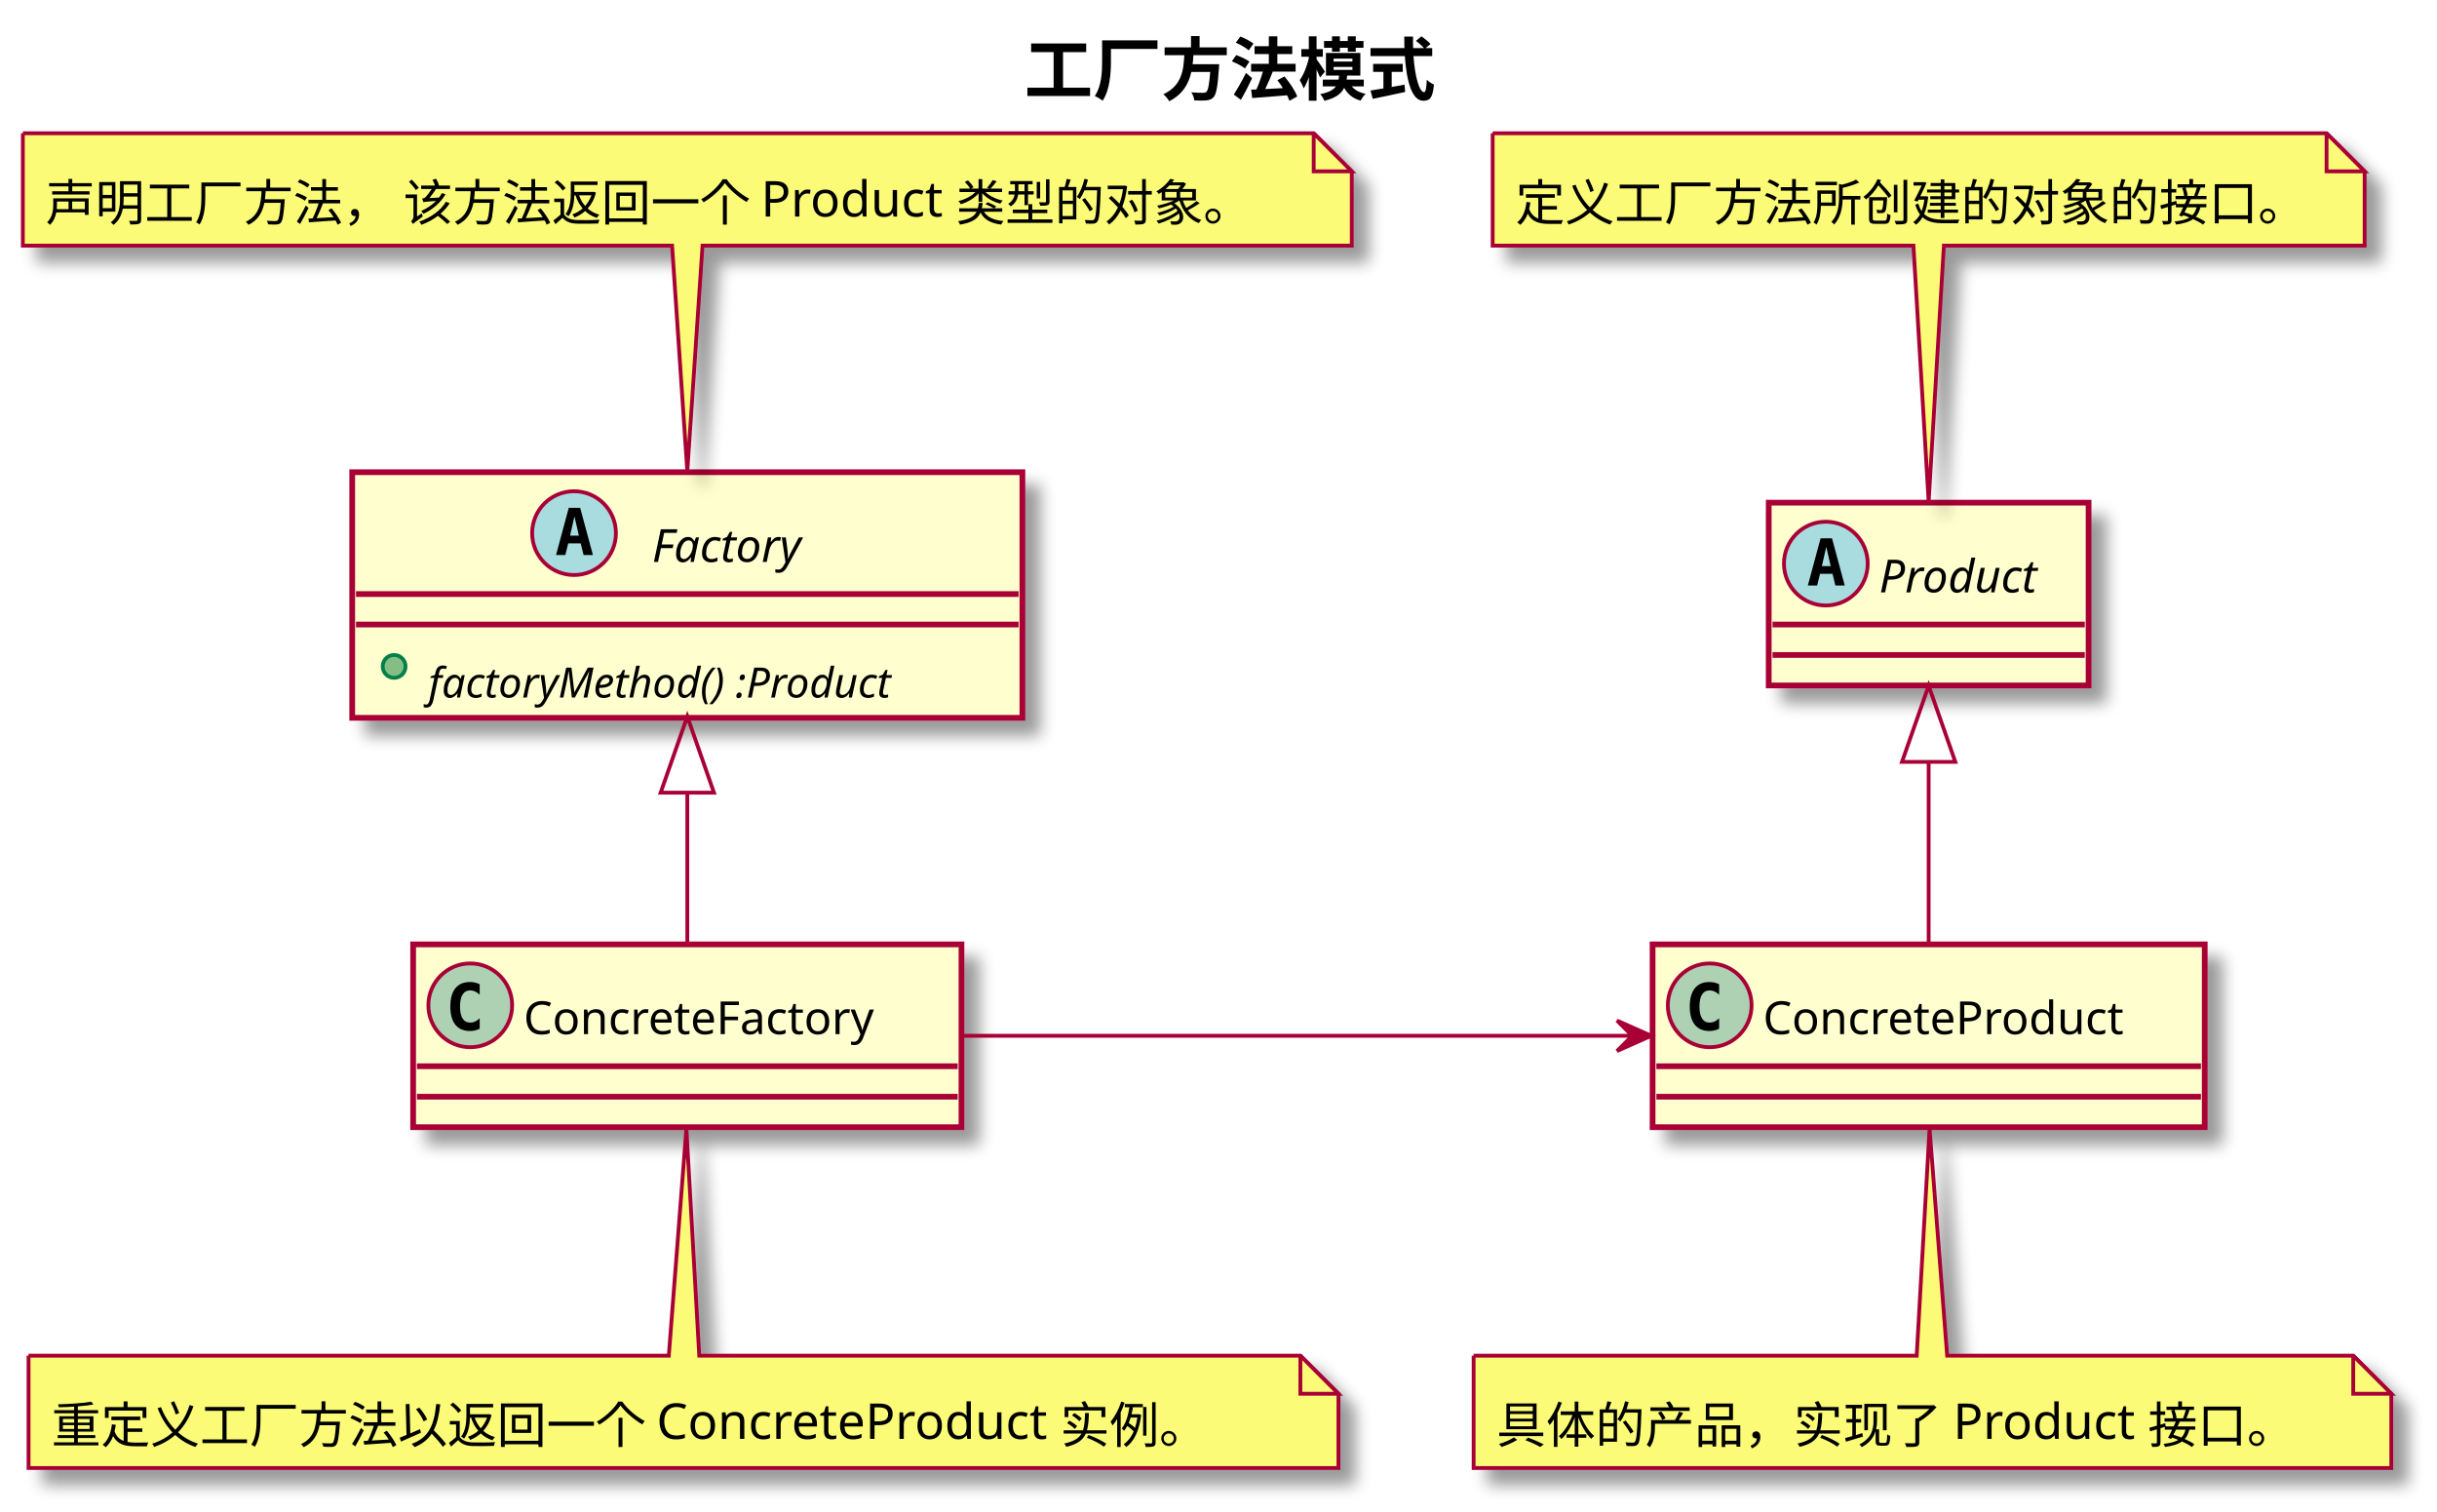
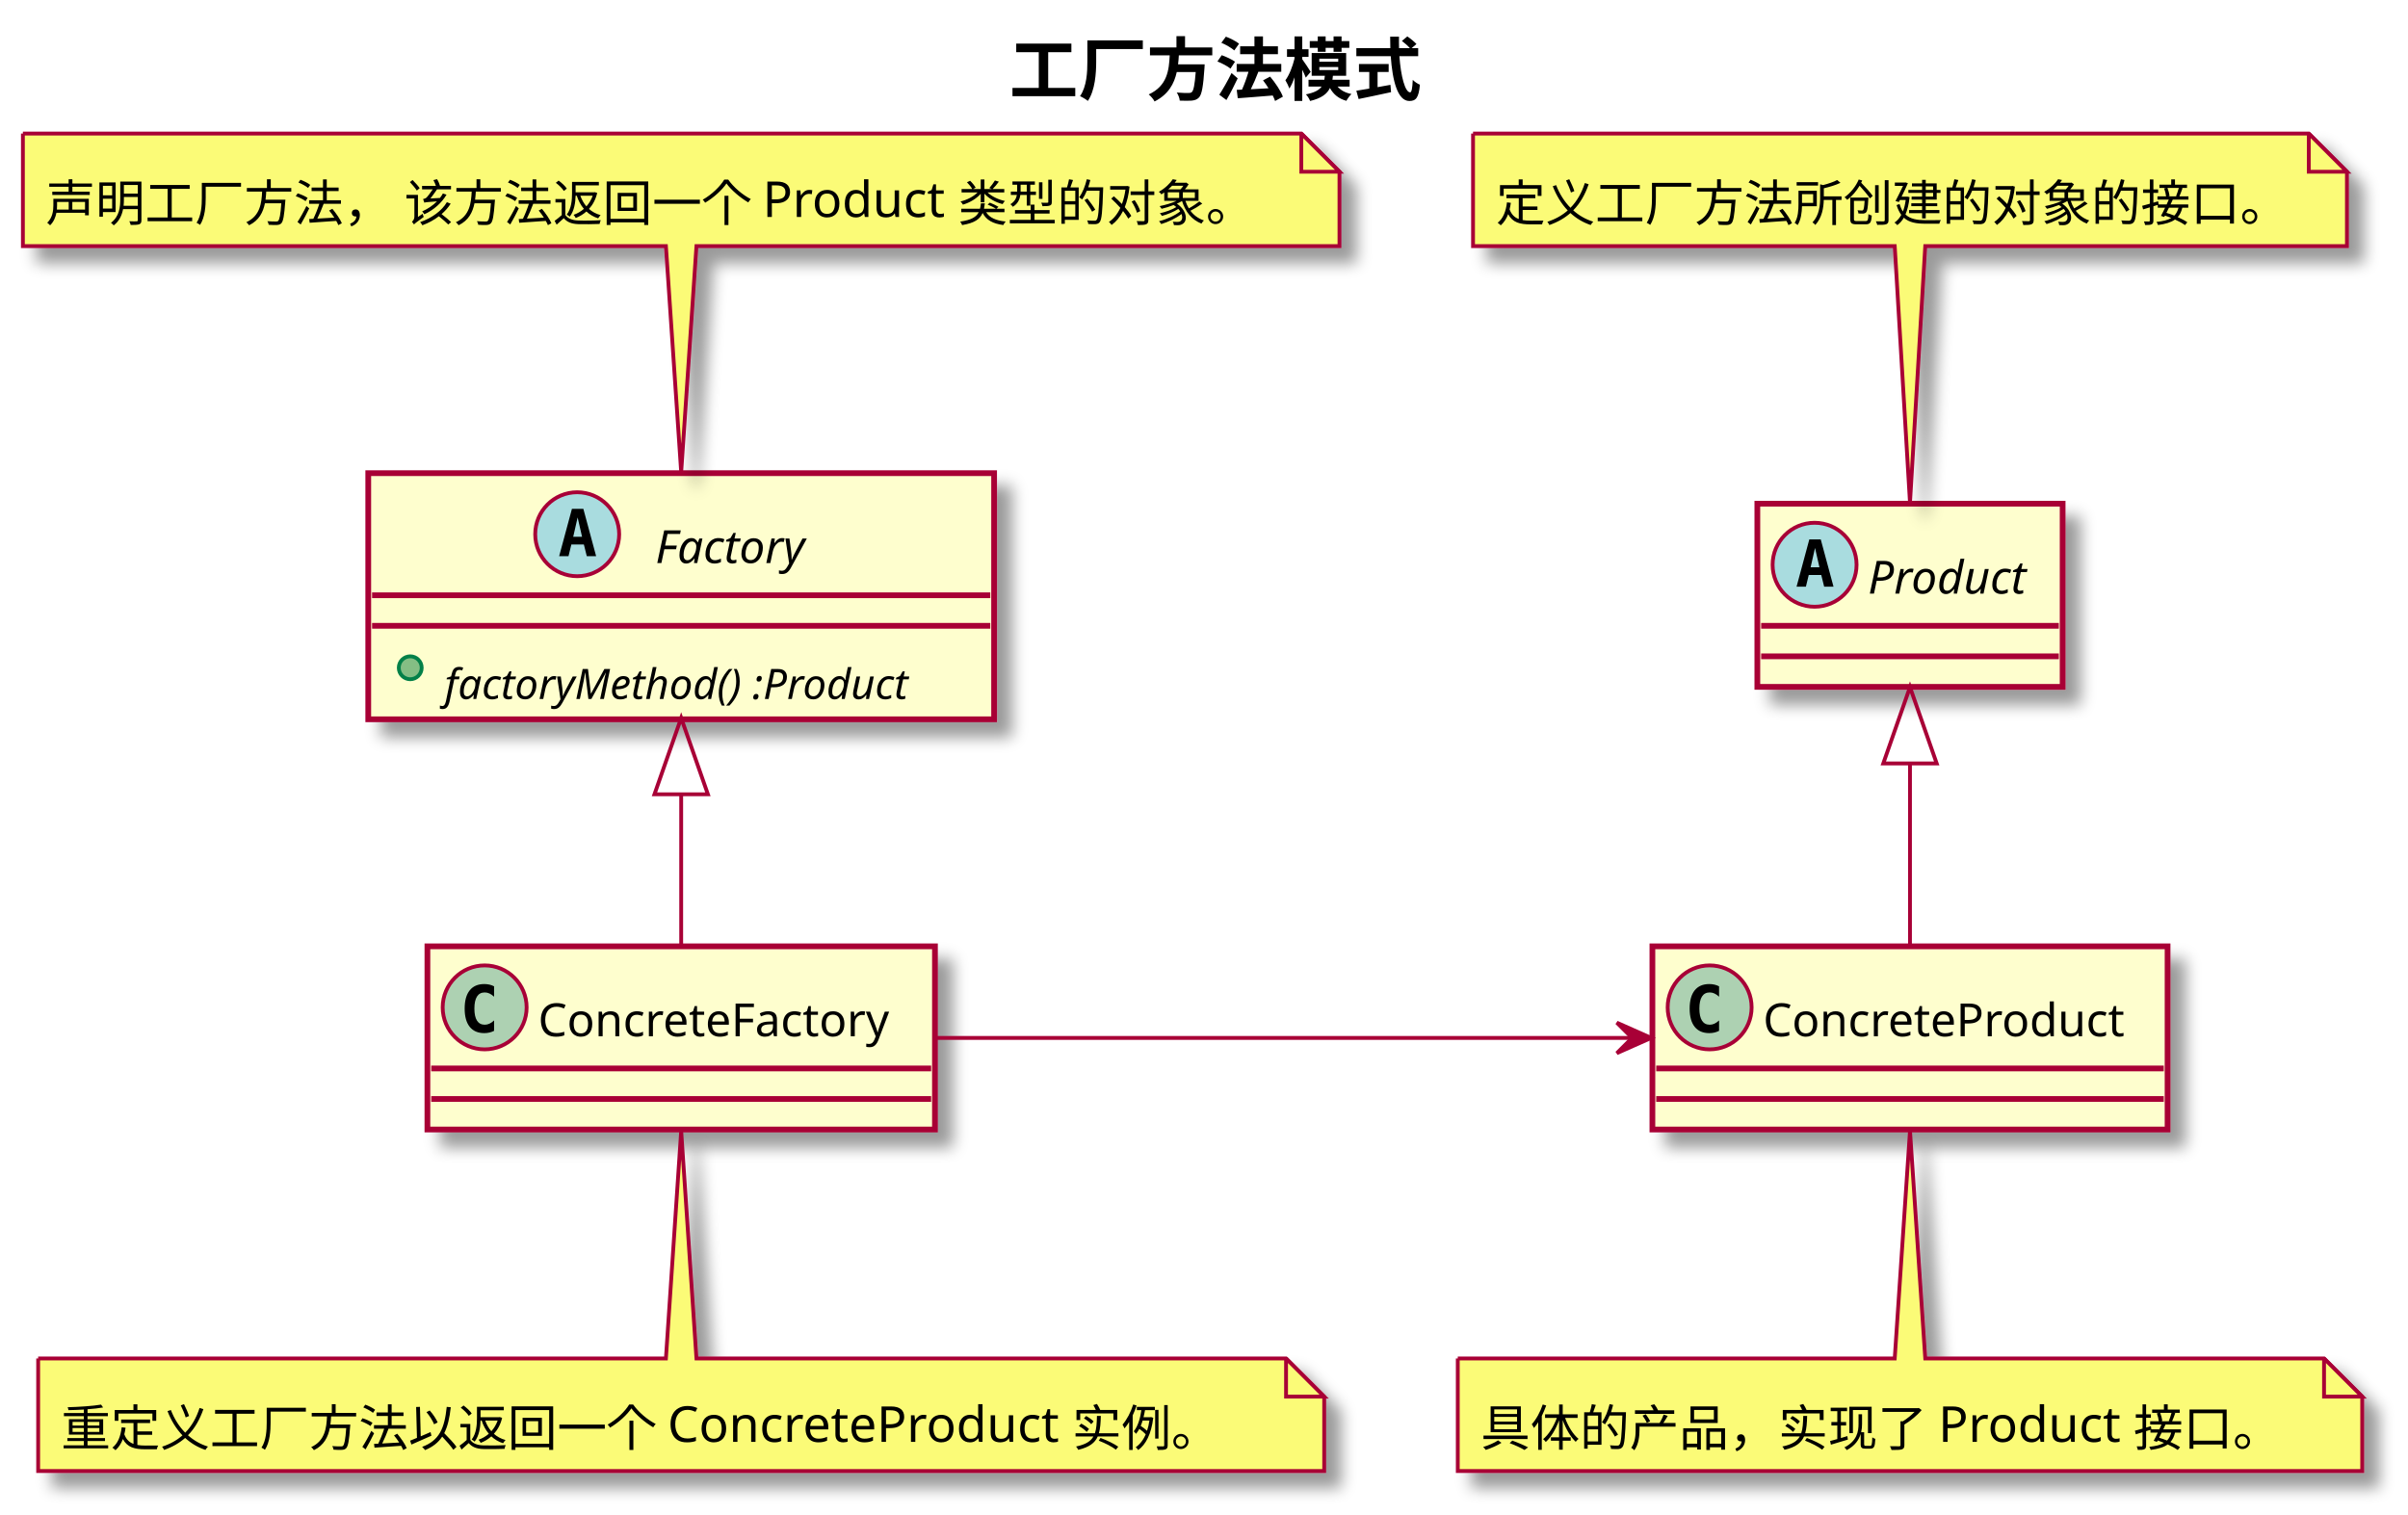
- <svg xmlns="http://www.w3.org/2000/svg" contentScriptType="application/ecmascript" contentStyleType="text/css" height="397px" preserveAspectRatio="none" style="width:640px;height:397px;" version="1.1" viewBox="0 0 640 397" width="640px" zoomAndPan="magnify">
+ <svg xmlns="http://www.w3.org/2000/svg" contentScriptType="application/ecmascript" contentStyleType="text/css" height="397px" preserveAspectRatio="none" style="width:631px;height:397px;" version="1.1" viewBox="0 0 631 397" width="631px" zoomAndPan="magnify">
  <defs>
    <filter height="300%" id="fvq5ajqyuvqyy" width="300%" x="-1" y="-1">
      <feGaussianBlur result="blurOut" stdDeviation="2.0" />
      <feColorMatrix in="blurOut" result="blurOut2" type="matrix" values="0 0 0 0 0 0 0 0 0 0 0 0 0 0 0 0 0 0 .4 0" />
      <feOffset dx="4.0" dy="4.0" in="blurOut2" result="blurOut3" />
      <feBlend in="SourceGraphic" in2="blurOut3" mode="normal" />
    </filter>
  </defs>
  <g>
-     <text fill="#000000" font-family="Hiragino Sans GB" font-size="18" font-weight="bold" lengthAdjust="spacingAndGlyphs" textLength="108" x="269" y="24.84">工厂方法模式</text>
-     <rect fill="#FEFECE" filter="url(#fvq5ajqyuvqyy)" height="48" id="Product" style="stroke: #A80036; stroke-width: 1.5;" width="84" x="464.5" y="132" />
-     <ellipse cx="479.5" cy="148" fill="#A9DCDF" rx="11" ry="11" style="stroke: #A80036; stroke-width: 1.0;" />
-     <path d="M479.613,143.598 L478.459,148.67 L480.775,148.67 Z M478.119,141.357 L481.116,141.357 L484.461,153.75 L482.012,153.75 L481.248,150.687 L477.97,150.687 L477.223,153.75 L474.774,153.75 Z " />
-     <text fill="#000000" font-family="Hiragino Sans GB" font-size="12" font-style="italic" lengthAdjust="spacingAndGlyphs" textLength="52" x="493.5" y="155.56">Product</text>
-     <line style="stroke: #A80036; stroke-width: 1.5;" x1="465.5" x2="547.5" y1="164" y2="164" />
-     <line style="stroke: #A80036; stroke-width: 1.5;" x1="465.5" x2="547.5" y1="172" y2="172" />
-     <path d="M392,35 L392,64.5 A0,0 0 0 0 392,64.5 L502.5,64.5 L506.5,131.75 L510.5,64.5 L621,64.5 A0,0 0 0 0 621,64.5 L621,45 L611,35 L392,35 A0,0 0 0 0 392,35 " fill="#FBFB77" filter="url(#fvq5ajqyuvqyy)" style="stroke: #A80036; stroke-width: 1.0;" />
-     <path d="M611,35 L611,45 L621,45 L611,35 " fill="#FBFB77" style="stroke: #A80036; stroke-width: 1.0;" />
-     <text fill="#000000" font-family="Hiragino Sans GB" font-size="13" lengthAdjust="spacingAndGlyphs" textLength="208" x="398" y="57.94">定义工厂方法所创建的对象的接口。</text>
-     <rect fill="#FEFECE" filter="url(#fvq5ajqyuvqyy)" height="48" id="ConcreteProduct" style="stroke: #A80036; stroke-width: 1.5;" width="145" x="434" y="248" />
-     <ellipse cx="449" cy="264" fill="#ADD1B2" rx="11" ry="11" style="stroke: #A80036; stroke-width: 1.0;" />
-     <path d="M451.473,270.143 Q450.892,270.442 450.253,270.591 Q449.614,270.741 448.908,270.741 Q446.401,270.741 445.082,269.089 Q443.762,267.437 443.762,264.316 Q443.762,261.187 445.082,259.535 Q446.401,257.883 448.908,257.883 Q449.614,257.883 450.261,258.032 Q450.909,258.182 451.473,258.481 L451.473,261.203 Q450.842,260.622 450.249,260.352 Q449.655,260.082 449.024,260.082 Q447.68,260.082 446.995,261.149 Q446.31,262.216 446.31,264.316 Q446.31,266.408 446.995,267.474 Q447.68,268.541 449.024,268.541 Q449.655,268.541 450.249,268.271 Q450.842,268.002 451.473,267.42 Z " />
-     <text fill="#000000" font-family="Hiragino Sans GB" font-size="12" lengthAdjust="spacingAndGlyphs" textLength="113" x="463" y="271.56">ConcreteProduct</text>
-     <line style="stroke: #A80036; stroke-width: 1.5;" x1="435" x2="578" y1="280" y2="280" />
-     <line style="stroke: #A80036; stroke-width: 1.5;" x1="435" x2="578" y1="288" y2="288" />
-     <path d="M387,356 L387,385.5 A0,0 0 0 0 387,385.5 L628,385.5 A0,0 0 0 0 628,385.5 L628,366 L618,356 L511.36,356 L506.74,296.36 L503.36,356 L387,356 A0,0 0 0 0 387,356 " fill="#FBFB77" filter="url(#fvq5ajqyuvqyy)" style="stroke: #A80036; stroke-width: 1.0;" />
-     <path d="M618,356 L618,366 L628,366 L618,356 " fill="#FBFB77" style="stroke: #A80036; stroke-width: 1.0;" />
-     <text fill="#000000" font-family="Hiragino Sans GB" font-size="13" lengthAdjust="spacingAndGlyphs" textLength="220" x="393" y="378.94">具体的产品，实现了 Product 接口。</text>
-     <rect fill="#FEFECE" filter="url(#fvq5ajqyuvqyy)" height="64.5" id="Factory" style="stroke: #A80036; stroke-width: 1.5;" width="176" x="92.5" y="124" />
-     <ellipse cx="150.75" cy="140" fill="#A9DCDF" rx="11" ry="11" style="stroke: #A80036; stroke-width: 1.0;" />
-     <path d="M150.863,135.598 L149.709,140.67 L152.025,140.67 Z M149.369,133.357 L152.366,133.357 L155.711,145.75 L153.262,145.75 L152.499,142.687 L149.22,142.687 L148.473,145.75 L146.024,145.75 Z " />
-     <text fill="#000000" font-family="Hiragino Sans GB" font-size="12" font-style="italic" lengthAdjust="spacingAndGlyphs" textLength="51" x="171.25" y="147.56">Factory</text>
-     <line style="stroke: #A80036; stroke-width: 1.5;" x1="93.5" x2="267.5" y1="156" y2="156" />
-     <line style="stroke: #A80036; stroke-width: 1.5;" x1="93.5" x2="267.5" y1="164" y2="164" />
-     <ellipse cx="103.5" cy="175" fill="#84BE84" rx="3" ry="3" style="stroke: #038048; stroke-width: 1.0;" />
-     <text fill="#000000" font-family="Hiragino Sans GB" font-size="11" font-style="italic" lengthAdjust="spacingAndGlyphs" textLength="150" x="112.5" y="183.18">factoryMethod() :Product</text>
-     <path d="M6,35 L6,64.5 A0,0 0 0 0 6,64.5 L176.5,64.5 L180.5,123.75 L184.5,64.5 L355,64.5 A0,0 0 0 0 355,64.5 L355,45 L345,35 L6,35 A0,0 0 0 0 6,35 " fill="#FBFB77" filter="url(#fvq5ajqyuvqyy)" style="stroke: #A80036; stroke-width: 1.0;" />
-     <path d="M345,35 L345,45 L355,45 L345,35 " fill="#FBFB77" style="stroke: #A80036; stroke-width: 1.0;" />
-     <text fill="#000000" font-family="Hiragino Sans GB" font-size="13" lengthAdjust="spacingAndGlyphs" textLength="328" x="12" y="57.94">声明工厂方法， 该方法返回一个 Product 类型的对象。</text>
-     <rect fill="#FEFECE" filter="url(#fvq5ajqyuvqyy)" height="48" id="ConcreteFactory" style="stroke: #A80036; stroke-width: 1.5;" width="144" x="108.5" y="248" />
-     <ellipse cx="123.5" cy="264" fill="#ADD1B2" rx="11" ry="11" style="stroke: #A80036; stroke-width: 1.0;" />
-     <path d="M125.973,270.143 Q125.392,270.442 124.753,270.591 Q124.114,270.741 123.408,270.741 Q120.901,270.741 119.582,269.089 Q118.262,267.437 118.262,264.316 Q118.262,261.187 119.582,259.535 Q120.901,257.883 123.408,257.883 Q124.114,257.883 124.761,258.032 Q125.409,258.182 125.973,258.481 L125.973,261.203 Q125.342,260.622 124.749,260.352 Q124.155,260.082 123.524,260.082 Q122.18,260.082 121.495,261.149 Q120.81,262.216 120.81,264.316 Q120.81,266.408 121.495,267.474 Q122.18,268.541 123.524,268.541 Q124.155,268.541 124.749,268.271 Q125.342,268.002 125.973,267.42 Z " />
-     <text fill="#000000" font-family="Hiragino Sans GB" font-size="12" lengthAdjust="spacingAndGlyphs" textLength="112" x="137.5" y="271.56">ConcreteFactory</text>
-     <line style="stroke: #A80036; stroke-width: 1.5;" x1="109.5" x2="251.5" y1="280" y2="280" />
-     <line style="stroke: #A80036; stroke-width: 1.5;" x1="109.5" x2="251.5" y1="288" y2="288" />
-     <path d="M7.5,356 L7.5,385.5 A0,0 0 0 0 7.5,385.5 L351.5,385.5 A0,0 0 0 0 351.5,385.5 L351.5,366 L341.5,356 L183.64,356 L180.26,296.36 L175.64,356 L7.5,356 A0,0 0 0 0 7.5,356 " fill="#FBFB77" filter="url(#fvq5ajqyuvqyy)" style="stroke: #A80036; stroke-width: 1.0;" />
-     <path d="M341.5,356 L341.5,366 L351.5,366 L341.5,356 " fill="#FBFB77" style="stroke: #A80036; stroke-width: 1.0;" />
-     <text fill="#000000" font-family="Hiragino Sans GB" font-size="13" lengthAdjust="spacingAndGlyphs" textLength="323" x="13.5" y="378.94">重定义工厂方法以返回一个 ConcreteProduct 实例。</text>
-     <path d="M506.5,200.32 C506.5,216.53 506.5,234.3 506.5,247.96 " fill="none" id="Product&lt;-ConcreteProduct" style="stroke: #A80036; stroke-width: 1.0;" />
-     <polygon fill="none" points="499.5,200.07,506.5,180.07,513.5,200.07,499.5,200.07" style="stroke: #A80036; stroke-width: 1.0;" />
-     <path d="M180.5,208.35 C180.5,222.16 180.5,236.42 180.5,247.84 " fill="none" id="Factory&lt;-ConcreteFactory" style="stroke: #A80036; stroke-width: 1.0;" />
-     <polygon fill="none" points="173.5,208.15,180.5,188.15,187.5,208.15,173.5,208.15" style="stroke: #A80036; stroke-width: 1.0;" />
-     <path d="M252.77,272 C311.3,272 369.82,272 428.35,272 " fill="none" id="ConcreteFactory-&gt;ConcreteProduct" style="stroke: #A80036; stroke-width: 1.0;" />
-     <polygon fill="#A80036" points="433.65,272,424.65,268,428.65,272,424.65,276,433.65,272" style="stroke: #A80036; stroke-width: 1.0;" />
+     <text fill="#000000" font-family="Hiragino Sans GB" font-size="18" font-weight="bold" lengthAdjust="spacingAndGlyphs" textLength="108" x="264.5" y="24.84">工厂方法模式</text>
+     <rect fill="#FEFECE" filter="url(#fvq5ajqyuvqyy)" height="48" id="Product" style="stroke: #A80036; stroke-width: 1.5;" width="80" x="460.5" y="132" />
+     <ellipse cx="475.5" cy="148" fill="#A9DCDF" rx="11" ry="11" style="stroke: #A80036; stroke-width: 1.0;" />
+     <path d="M475.613,143.598 L474.459,148.67 L476.775,148.67 Z M474.119,141.357 L477.116,141.357 L480.461,153.75 L478.012,153.75 L477.248,150.687 L473.97,150.687 L473.223,153.75 L470.774,153.75 Z " />
+     <text fill="#000000" font-family="Hiragino Sans GB" font-size="12" font-style="italic" lengthAdjust="spacingAndGlyphs" textLength="48" x="489.5" y="155.56">Product</text>
+     <line style="stroke: #A80036; stroke-width: 1.5;" x1="461.5" x2="539.5" y1="164" y2="164" />
+     <line style="stroke: #A80036; stroke-width: 1.5;" x1="461.5" x2="539.5" y1="172" y2="172" />
+     <path d="M386,35 L386,64.5 A0,0 0 0 0 386,64.5 L496.5,64.5 L500.5,131.75 L504.5,64.5 L615,64.5 A0,0 0 0 0 615,64.5 L615,45 L605,35 L386,35 A0,0 0 0 0 386,35 " fill="#FBFB77" filter="url(#fvq5ajqyuvqyy)" style="stroke: #A80036; stroke-width: 1.0;" />
+     <path d="M605,35 L605,45 L615,45 L605,35 " fill="#FBFB77" style="stroke: #A80036; stroke-width: 1.0;" />
+     <text fill="#000000" font-family="Hiragino Sans GB" font-size="13" lengthAdjust="spacingAndGlyphs" textLength="208" x="392" y="57.94">定义工厂方法所创建的对象的接口。</text>
+     <rect fill="#FEFECE" filter="url(#fvq5ajqyuvqyy)" height="48" id="ConcreteProduct" style="stroke: #A80036; stroke-width: 1.5;" width="135" x="433" y="248" />
+     <ellipse cx="448" cy="264" fill="#ADD1B2" rx="11" ry="11" style="stroke: #A80036; stroke-width: 1.0;" />
+     <path d="M450.473,270.143 Q449.892,270.442 449.253,270.591 Q448.614,270.741 447.908,270.741 Q445.401,270.741 444.082,269.089 Q442.762,267.437 442.762,264.316 Q442.762,261.187 444.082,259.535 Q445.401,257.883 447.908,257.883 Q448.614,257.883 449.261,258.032 Q449.909,258.182 450.473,258.481 L450.473,261.203 Q449.842,260.622 449.249,260.352 Q448.655,260.082 448.024,260.082 Q446.68,260.082 445.995,261.149 Q445.31,262.216 445.31,264.316 Q445.31,266.408 445.995,267.474 Q446.68,268.541 448.024,268.541 Q448.655,268.541 449.249,268.271 Q449.842,268.002 450.473,267.42 Z " />
+     <text fill="#000000" font-family="Hiragino Sans GB" font-size="12" lengthAdjust="spacingAndGlyphs" textLength="103" x="462" y="271.56">ConcreteProduct</text>
+     <line style="stroke: #A80036; stroke-width: 1.5;" x1="434" x2="567" y1="280" y2="280" />
+     <line style="stroke: #A80036; stroke-width: 1.5;" x1="434" x2="567" y1="288" y2="288" />
+     <path d="M382,356 L382,385.5 A0,0 0 0 0 382,385.5 L619,385.5 A0,0 0 0 0 619,385.5 L619,366 L609,356 L504.5,356 L500.5,296.36 L496.5,356 L382,356 A0,0 0 0 0 382,356 " fill="#FBFB77" filter="url(#fvq5ajqyuvqyy)" style="stroke: #A80036; stroke-width: 1.0;" />
+     <path d="M609,356 L609,366 L619,366 L609,356 " fill="#FBFB77" style="stroke: #A80036; stroke-width: 1.0;" />
+     <text fill="#000000" font-family="Hiragino Sans GB" font-size="13" lengthAdjust="spacingAndGlyphs" textLength="216" x="388" y="378.94">具体的产品，实现了 Product 接口。</text>
+     <rect fill="#FEFECE" filter="url(#fvq5ajqyuvqyy)" height="64.5" id="Factory" style="stroke: #A80036; stroke-width: 1.5;" width="164" x="96.5" y="124" />
+     <ellipse cx="151.25" cy="140" fill="#A9DCDF" rx="11" ry="11" style="stroke: #A80036; stroke-width: 1.0;" />
+     <path d="M151.363,135.598 L150.209,140.67 L152.525,140.67 Z M149.869,133.357 L152.866,133.357 L156.211,145.75 L153.762,145.75 L152.999,142.687 L149.72,142.687 L148.973,145.75 L146.524,145.75 Z " />
+     <text fill="#000000" font-family="Hiragino Sans GB" font-size="12" font-style="italic" lengthAdjust="spacingAndGlyphs" textLength="46" x="171.75" y="147.56">Factory</text>
+     <line style="stroke: #A80036; stroke-width: 1.5;" x1="97.5" x2="259.5" y1="156" y2="156" />
+     <line style="stroke: #A80036; stroke-width: 1.5;" x1="97.5" x2="259.5" y1="164" y2="164" />
+     <ellipse cx="107.5" cy="175" fill="#84BE84" rx="3" ry="3" style="stroke: #038048; stroke-width: 1.0;" />
+     <text fill="#000000" font-family="Hiragino Sans GB" font-size="11" font-style="italic" lengthAdjust="spacingAndGlyphs" textLength="138" x="116.5" y="183.18">factoryMethod() :Product</text>
+     <path d="M6,35 L6,64.5 A0,0 0 0 0 6,64.5 L174.5,64.5 L178.5,123.75 L182.5,64.5 L351,64.5 A0,0 0 0 0 351,64.5 L351,45 L341,35 L6,35 A0,0 0 0 0 6,35 " fill="#FBFB77" filter="url(#fvq5ajqyuvqyy)" style="stroke: #A80036; stroke-width: 1.0;" />
+     <path d="M341,35 L341,45 L351,45 L341,35 " fill="#FBFB77" style="stroke: #A80036; stroke-width: 1.0;" />
+     <text fill="#000000" font-family="Hiragino Sans GB" font-size="13" lengthAdjust="spacingAndGlyphs" textLength="324" x="12" y="57.94">声明工厂方法， 该方法返回一个 Product 类型的对象。</text>
+     <rect fill="#FEFECE" filter="url(#fvq5ajqyuvqyy)" height="48" id="ConcreteFactory" style="stroke: #A80036; stroke-width: 1.5;" width="133" x="112" y="248" />
+     <ellipse cx="127" cy="264" fill="#ADD1B2" rx="11" ry="11" style="stroke: #A80036; stroke-width: 1.0;" />
+     <path d="M129.473,270.143 Q128.892,270.442 128.253,270.591 Q127.614,270.741 126.908,270.741 Q124.401,270.741 123.082,269.089 Q121.762,267.437 121.762,264.316 Q121.762,261.187 123.082,259.535 Q124.401,257.883 126.908,257.883 Q127.614,257.883 128.261,258.032 Q128.909,258.182 129.473,258.481 L129.473,261.203 Q128.842,260.622 128.249,260.352 Q127.655,260.082 127.024,260.082 Q125.68,260.082 124.995,261.149 Q124.31,262.216 124.31,264.316 Q124.31,266.408 124.995,267.474 Q125.68,268.541 127.024,268.541 Q127.655,268.541 128.249,268.271 Q128.842,268.002 129.473,267.42 Z " />
+     <text fill="#000000" font-family="Hiragino Sans GB" font-size="12" lengthAdjust="spacingAndGlyphs" textLength="101" x="141" y="271.56">ConcreteFactory</text>
+     <line style="stroke: #A80036; stroke-width: 1.5;" x1="113" x2="244" y1="280" y2="280" />
+     <line style="stroke: #A80036; stroke-width: 1.5;" x1="113" x2="244" y1="288" y2="288" />
+     <path d="M10,356 L10,385.5 A0,0 0 0 0 10,385.5 L347,385.5 A0,0 0 0 0 347,385.5 L347,366 L337,356 L182.5,356 L178.5,296.36 L174.5,356 L10,356 A0,0 0 0 0 10,356 " fill="#FBFB77" filter="url(#fvq5ajqyuvqyy)" style="stroke: #A80036; stroke-width: 1.0;" />
+     <path d="M337,356 L337,366 L347,366 L337,356 " fill="#FBFB77" style="stroke: #A80036; stroke-width: 1.0;" />
+     <text fill="#000000" font-family="Hiragino Sans GB" font-size="13" lengthAdjust="spacingAndGlyphs" textLength="316" x="16" y="378.94">重定义工厂方法以返回一个 ConcreteProduct 实例。</text>
+     <path d="M500.5,200.32 C500.5,216.53 500.5,234.3 500.5,247.96 " fill="none" id="Product&lt;-ConcreteProduct" style="stroke: #A80036; stroke-width: 1.0;" />
+     <polygon fill="none" points="493.5,200.07,500.5,180.07,507.5,200.07,493.5,200.07" style="stroke: #A80036; stroke-width: 1.0;" />
+     <path d="M178.5,208.35 C178.5,222.16 178.5,236.42 178.5,247.84 " fill="none" id="Factory&lt;-ConcreteFactory" style="stroke: #A80036; stroke-width: 1.0;" />
+     <polygon fill="none" points="171.5,208.15,178.5,188.15,185.5,208.15,171.5,208.15" style="stroke: #A80036; stroke-width: 1.0;" />
+     <path d="M245.16,272 C305.96,272 366.75,272 427.55,272 " fill="none" id="ConcreteFactory-&gt;ConcreteProduct" style="stroke: #A80036; stroke-width: 1.0;" />
+     <polygon fill="#A80036" points="432.68,272,423.68,268,427.68,272,423.68,276,432.68,272" style="stroke: #A80036; stroke-width: 1.0;" />
  </g>
</svg>
